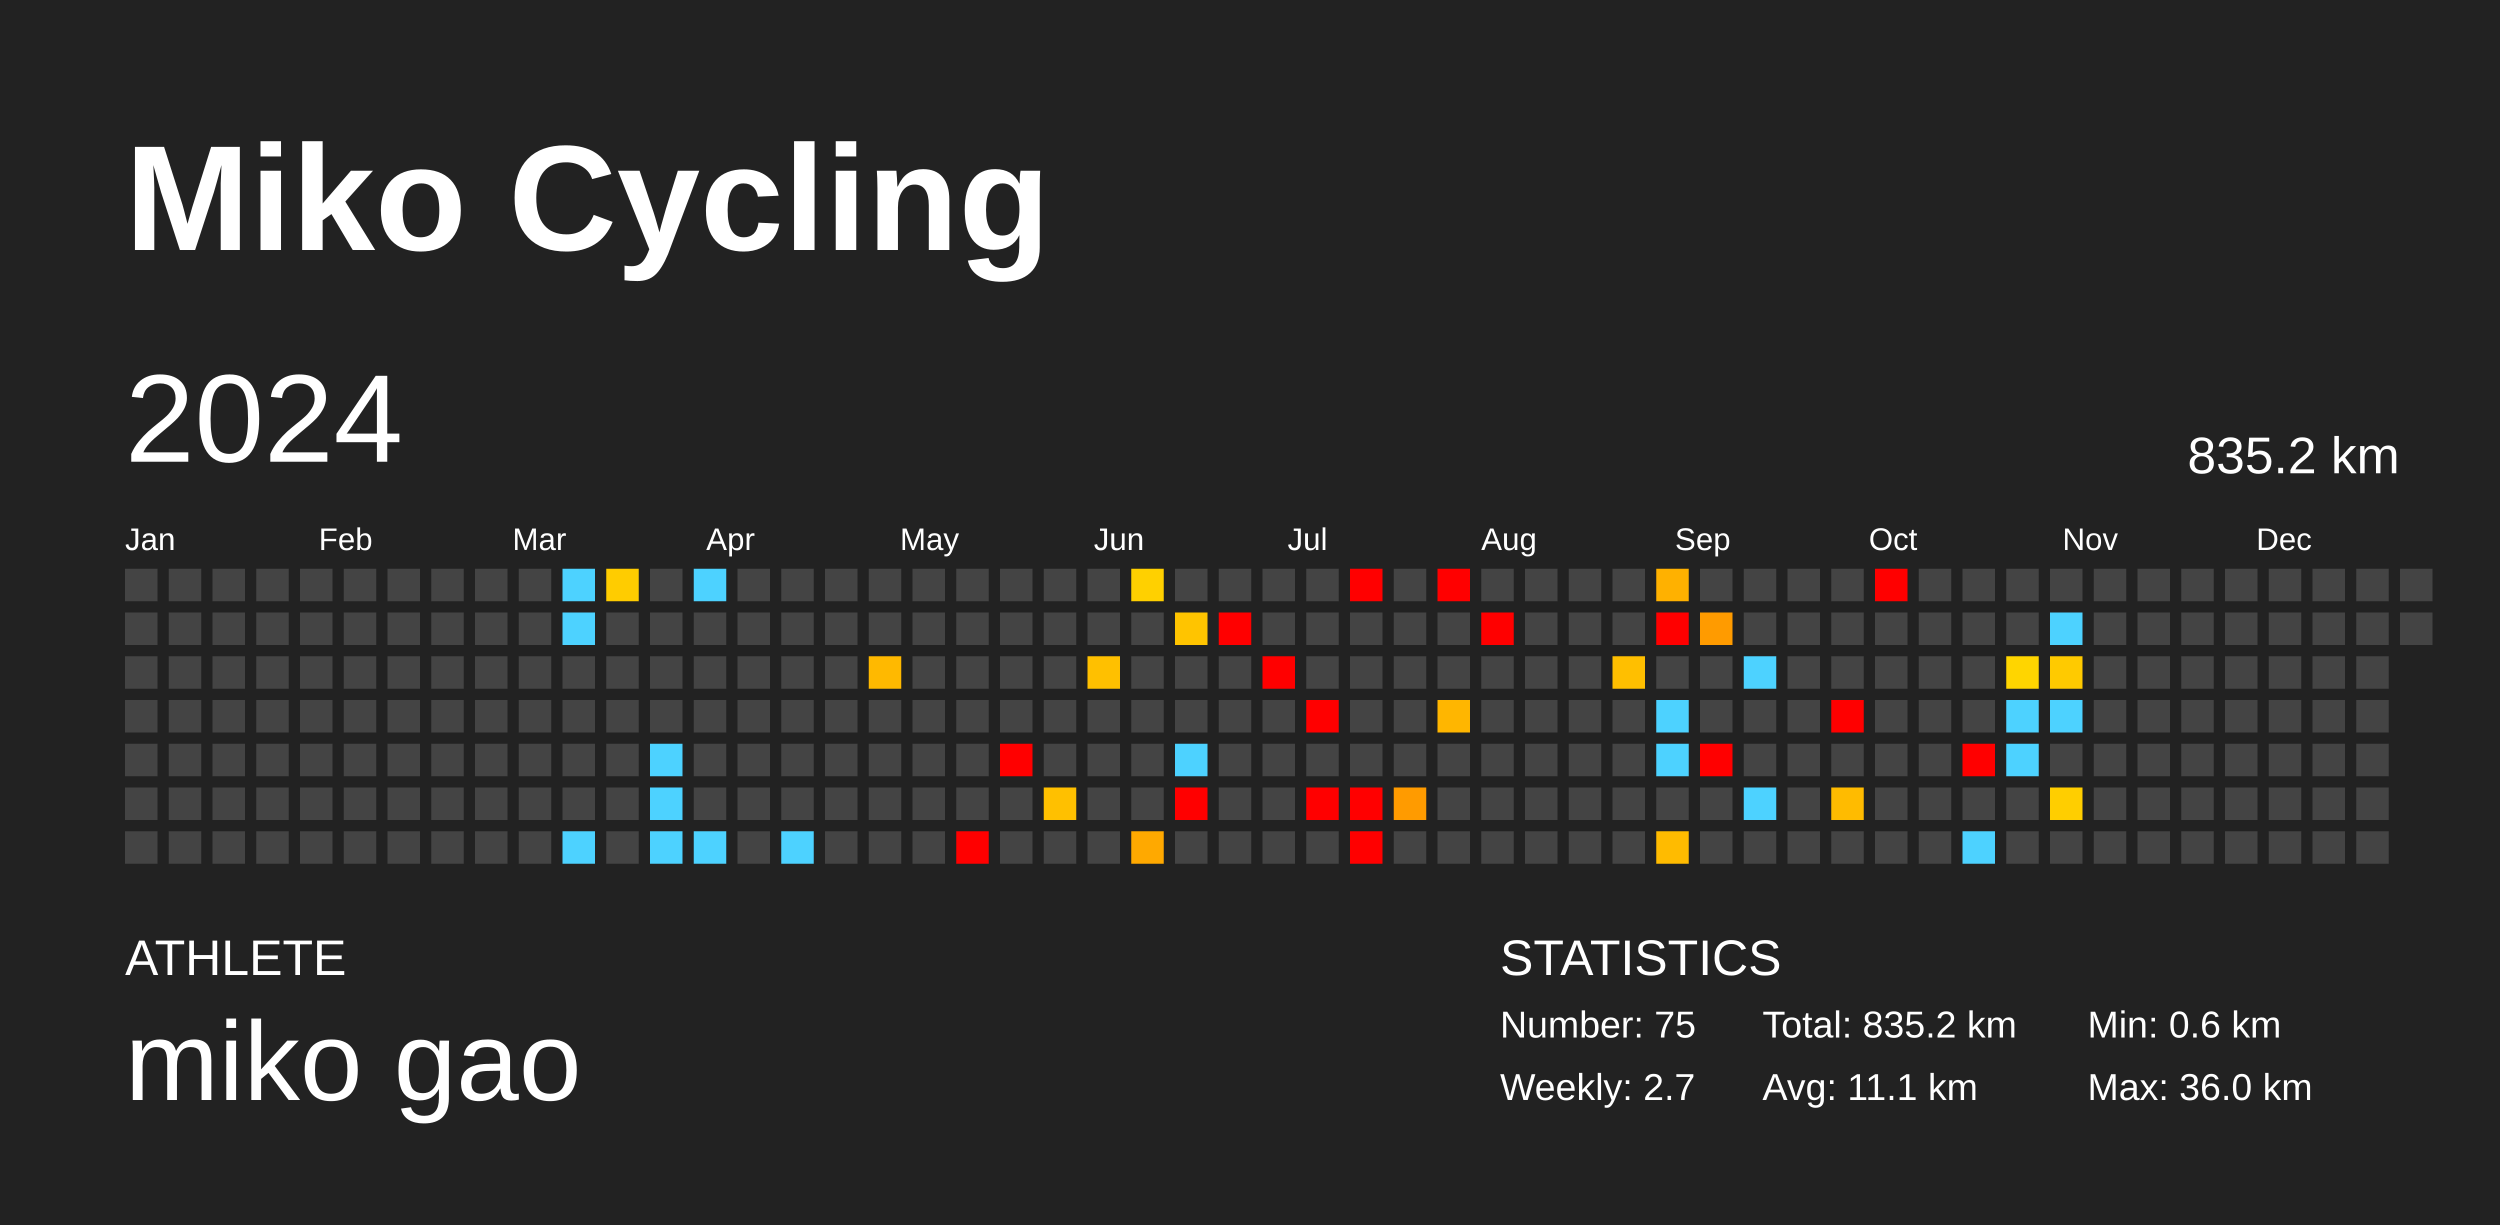
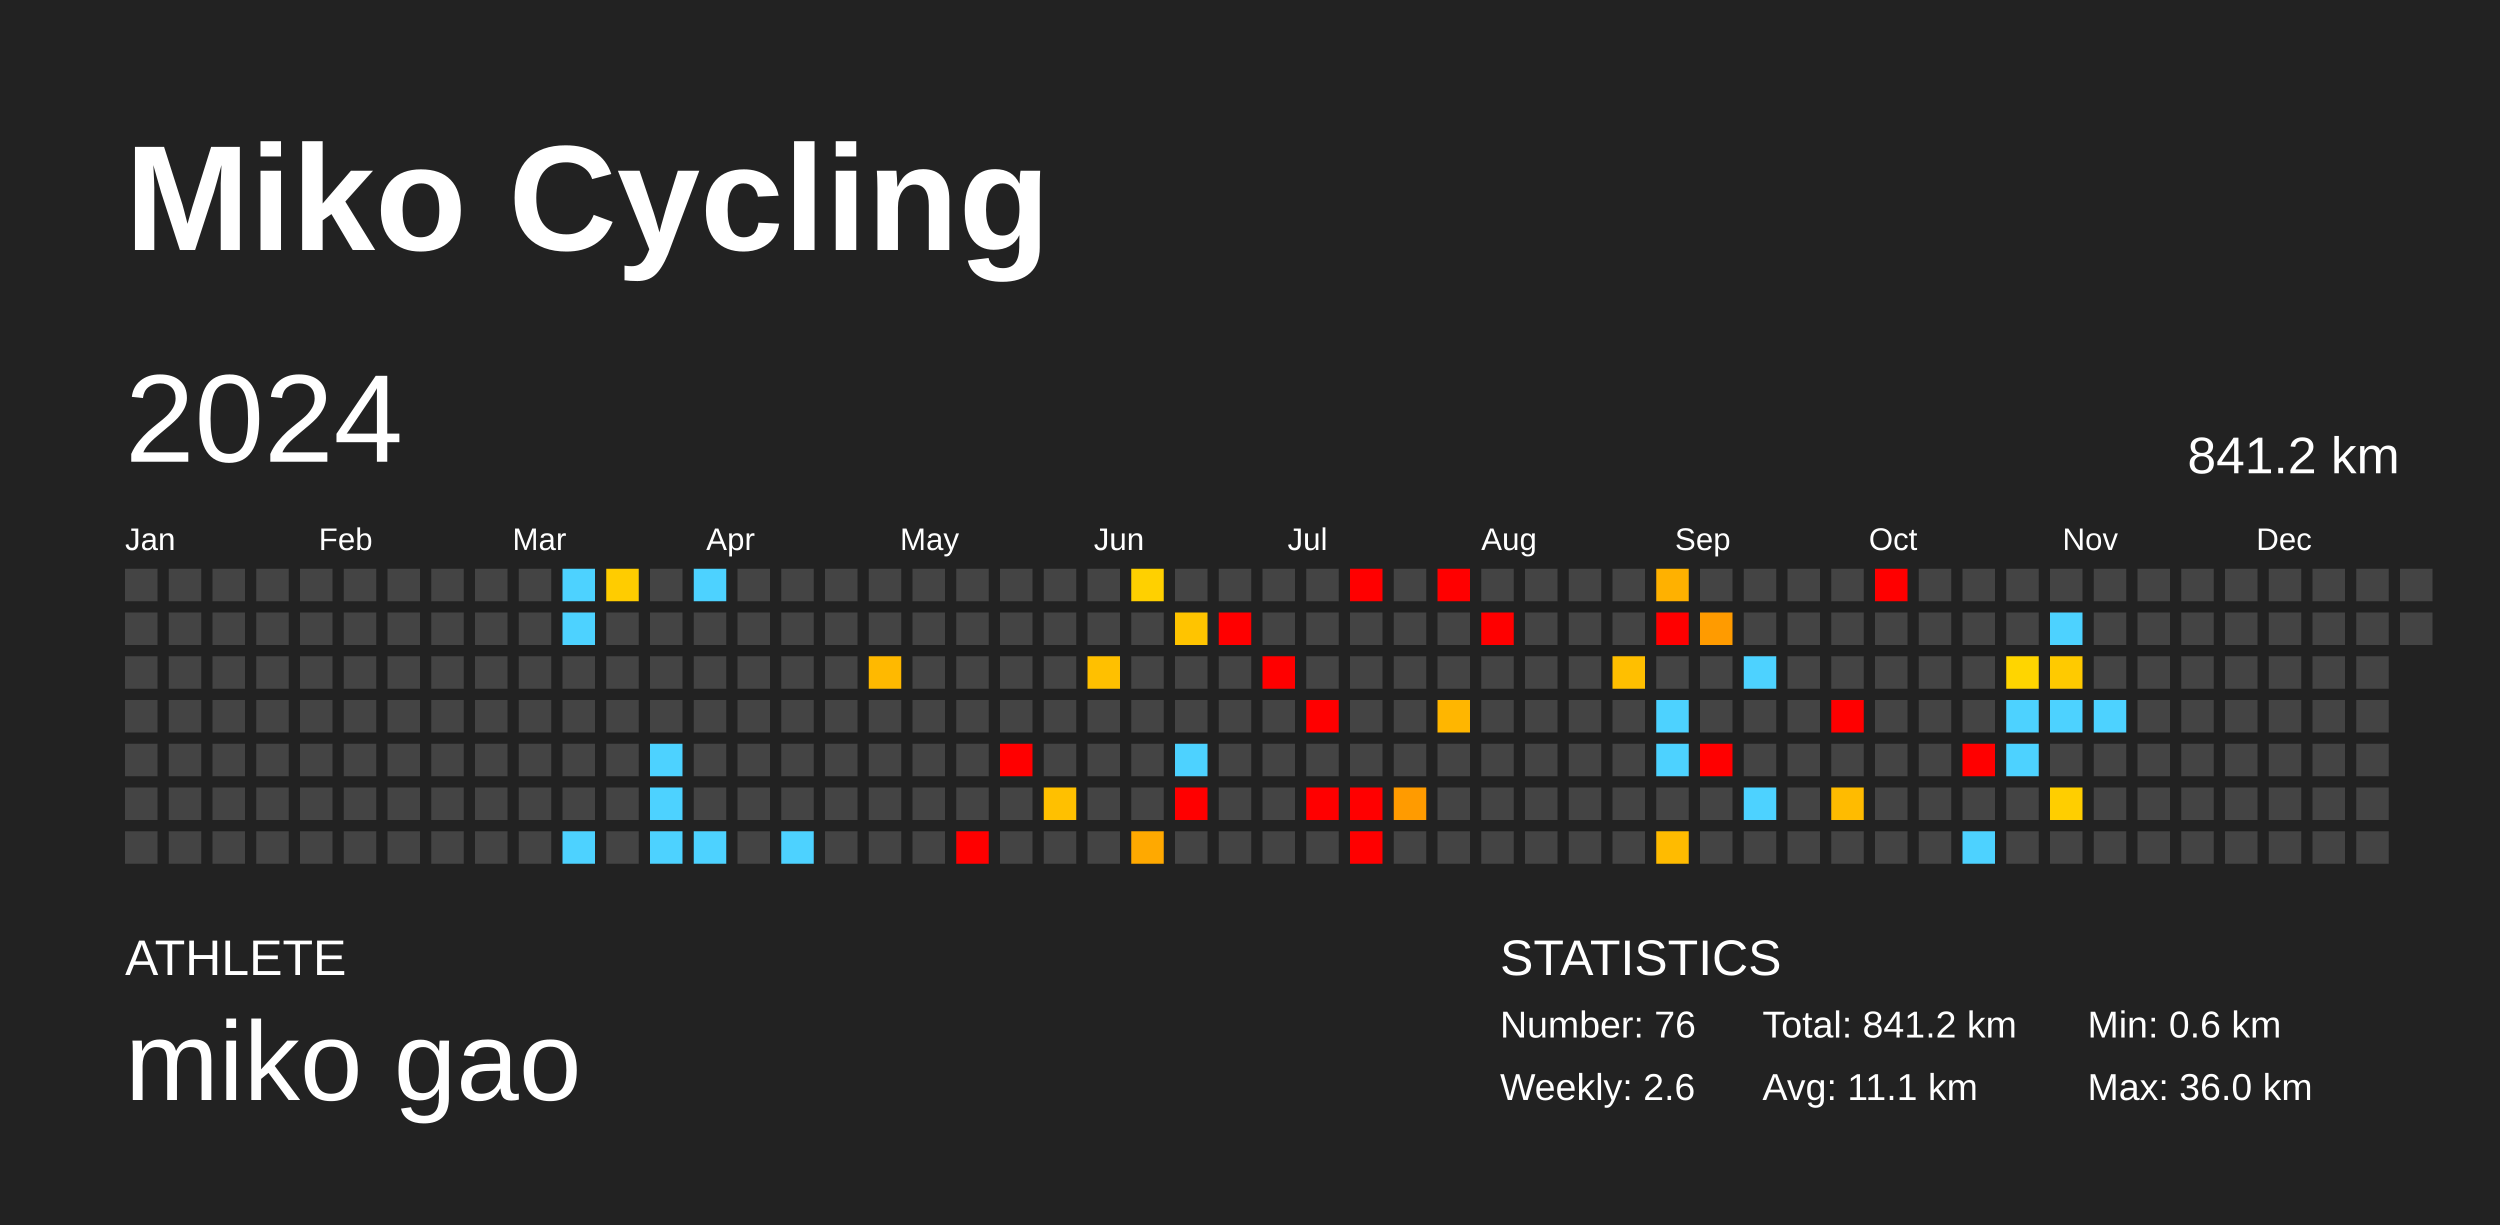
<svg xmlns="http://www.w3.org/2000/svg" baseProfile="full" height="98mm" version="1.1" viewBox="0,0,200,98" width="200mm">
  <defs />
  <rect fill="#222222" height="98" width="200" x="0" y="0" />
  <text fill="#FFFFFF" style="font-size:12px; font-family:Arial; font-weight:bold;" x="10" y="20">Miko Cycling</text>
  <text fill="#FFFFFF" style="font-size:4px; font-family:Arial" x="10" y="78">ATHLETE</text>
  <text fill="#FFFFFF" style="font-size:9px; font-family:Arial" x="10" y="88">miko gao</text>
  <text fill="#FFFFFF" style="font-size:4px; font-family:Arial" x="120" y="78">STATISTICS</text>
-   <text fill="#FFFFFF" style="font-size:3px; font-family:Arial" x="120" y="83">Number: 75</text>
-   <text fill="#FFFFFF" style="font-size:3px; font-family:Arial" x="120" y="88">Weekly: 2.7</text>
-   <text fill="#FFFFFF" style="font-size:3px; font-family:Arial" x="141" y="83">Total: 835.2 km</text>
+   <text fill="#FFFFFF" style="font-size:3px; font-family:Arial" x="120" y="83">Number: 76</text>
+   <text fill="#FFFFFF" style="font-size:3px; font-family:Arial" x="120" y="88">Weekly: 2.6</text>
+   <text fill="#FFFFFF" style="font-size:3px; font-family:Arial" x="141" y="83">Total: 841.2 km</text>
  <text fill="#FFFFFF" style="font-size:3px; font-family:Arial" x="141" y="88">Avg: 11.1 km</text>
  <text fill="#FFFFFF" style="font-size:3px; font-family:Arial" x="167" y="83">Min: 0.6 km</text>
  <text fill="#FFFFFF" style="font-size:3px; font-family:Arial" x="167" y="88">Max: 36.0 km</text>
  <text dominant-baseline="hanging" fill="#FFFFFF" style="font-size:10.0px; font-family:Arial;" x="10" y="30">2024</text>
-   <text dominant-baseline="hanging" fill="#FFFFFF" style="font-size:4.125px; font-family:Arial;" x="175" y="35">835.2 km</text>
+   <text dominant-baseline="hanging" fill="#FFFFFF" style="font-size:4.125px; font-family:Arial;" x="175" y="35">841.2 km</text>
  <text fill="#FFFFFF" style="font-size:2.5px; font-family:Arial" x="10.0" y="44">Jan</text>
  <text fill="#FFFFFF" style="font-size:2.5px; font-family:Arial" x="25.5" y="44">Feb</text>
  <text fill="#FFFFFF" style="font-size:2.5px; font-family:Arial" x="41.0" y="44">Mar</text>
  <text fill="#FFFFFF" style="font-size:2.5px; font-family:Arial" x="56.5" y="44">Apr</text>
  <text fill="#FFFFFF" style="font-size:2.5px; font-family:Arial" x="72.0" y="44">May</text>
  <text fill="#FFFFFF" style="font-size:2.5px; font-family:Arial" x="87.5" y="44">Jun</text>
  <text fill="#FFFFFF" style="font-size:2.5px; font-family:Arial" x="103.0" y="44">Jul</text>
  <text fill="#FFFFFF" style="font-size:2.5px; font-family:Arial" x="118.5" y="44">Aug</text>
  <text fill="#FFFFFF" style="font-size:2.5px; font-family:Arial" x="134.0" y="44">Sep</text>
  <text fill="#FFFFFF" style="font-size:2.5px; font-family:Arial" x="149.5" y="44">Oct</text>
  <text fill="#FFFFFF" style="font-size:2.5px; font-family:Arial" x="165.0" y="44">Nov</text>
  <text fill="#FFFFFF" style="font-size:2.5px; font-family:Arial" x="180.5" y="44">Dec</text>
  <rect fill="#444444" height="2.6" width="2.6" x="10.0" y="45.5" />
  <rect fill="#444444" height="2.6" width="2.6" x="10.0" y="49.0" />
  <rect fill="#444444" height="2.6" width="2.6" x="10.0" y="52.5" />
  <rect fill="#444444" height="2.6" width="2.6" x="10.0" y="56.0" />
  <rect fill="#444444" height="2.6" width="2.6" x="10.0" y="59.5" />
  <rect fill="#444444" height="2.6" width="2.6" x="10.0" y="63.0" />
  <rect fill="#444444" height="2.6" width="2.6" x="10.0" y="66.5" />
  <rect fill="#444444" height="2.6" width="2.6" x="13.5" y="45.5" />
  <rect fill="#444444" height="2.6" width="2.6" x="13.5" y="49.0" />
  <rect fill="#444444" height="2.6" width="2.6" x="13.5" y="52.5" />
  <rect fill="#444444" height="2.6" width="2.6" x="13.5" y="56.0" />
  <rect fill="#444444" height="2.6" width="2.6" x="13.5" y="59.5" />
  <rect fill="#444444" height="2.6" width="2.6" x="13.5" y="63.0" />
  <rect fill="#444444" height="2.6" width="2.6" x="13.5" y="66.5" />
  <rect fill="#444444" height="2.6" width="2.6" x="17.0" y="45.5" />
  <rect fill="#444444" height="2.6" width="2.6" x="17.0" y="49.0" />
  <rect fill="#444444" height="2.6" width="2.6" x="17.0" y="52.5" />
  <rect fill="#444444" height="2.6" width="2.6" x="17.0" y="56.0" />
  <rect fill="#444444" height="2.6" width="2.6" x="17.0" y="59.5" />
  <rect fill="#444444" height="2.6" width="2.6" x="17.0" y="63.0" />
  <rect fill="#444444" height="2.6" width="2.6" x="17.0" y="66.5" />
  <rect fill="#444444" height="2.6" width="2.6" x="20.5" y="45.5" />
  <rect fill="#444444" height="2.6" width="2.6" x="20.5" y="49.0" />
  <rect fill="#444444" height="2.6" width="2.6" x="20.5" y="52.5" />
  <rect fill="#444444" height="2.6" width="2.6" x="20.5" y="56.0" />
  <rect fill="#444444" height="2.6" width="2.6" x="20.5" y="59.5" />
  <rect fill="#444444" height="2.6" width="2.6" x="20.5" y="63.0" />
  <rect fill="#444444" height="2.6" width="2.6" x="20.5" y="66.5" />
  <rect fill="#444444" height="2.6" width="2.6" x="24.0" y="45.5" />
  <rect fill="#444444" height="2.6" width="2.6" x="24.0" y="49.0" />
  <rect fill="#444444" height="2.6" width="2.6" x="24.0" y="52.5" />
  <rect fill="#444444" height="2.6" width="2.6" x="24.0" y="56.0" />
  <rect fill="#444444" height="2.6" width="2.6" x="24.0" y="59.5" />
  <rect fill="#444444" height="2.6" width="2.6" x="24.0" y="63.0" />
  <rect fill="#444444" height="2.6" width="2.6" x="24.0" y="66.5" />
  <rect fill="#444444" height="2.6" width="2.6" x="27.5" y="45.5" />
  <rect fill="#444444" height="2.6" width="2.6" x="27.5" y="49.0" />
  <rect fill="#444444" height="2.6" width="2.6" x="27.5" y="52.5" />
  <rect fill="#444444" height="2.6" width="2.6" x="27.5" y="56.0" />
  <rect fill="#444444" height="2.6" width="2.6" x="27.5" y="59.5" />
  <rect fill="#444444" height="2.6" width="2.6" x="27.5" y="63.0" />
  <rect fill="#444444" height="2.6" width="2.6" x="27.5" y="66.5" />
  <rect fill="#444444" height="2.6" width="2.6" x="31.0" y="45.5" />
  <rect fill="#444444" height="2.6" width="2.6" x="31.0" y="49.0" />
  <rect fill="#444444" height="2.6" width="2.6" x="31.0" y="52.5" />
  <rect fill="#444444" height="2.6" width="2.6" x="31.0" y="56.0" />
  <rect fill="#444444" height="2.6" width="2.6" x="31.0" y="59.5" />
  <rect fill="#444444" height="2.6" width="2.6" x="31.0" y="63.0" />
  <rect fill="#444444" height="2.6" width="2.6" x="31.0" y="66.5" />
  <rect fill="#444444" height="2.6" width="2.6" x="34.5" y="45.5" />
  <rect fill="#444444" height="2.6" width="2.6" x="34.5" y="49.0" />
  <rect fill="#444444" height="2.6" width="2.6" x="34.5" y="52.5" />
  <rect fill="#444444" height="2.6" width="2.6" x="34.5" y="56.0" />
  <rect fill="#444444" height="2.6" width="2.6" x="34.5" y="59.5" />
  <rect fill="#444444" height="2.6" width="2.6" x="34.5" y="63.0" />
  <rect fill="#444444" height="2.6" width="2.6" x="34.5" y="66.5" />
  <rect fill="#444444" height="2.6" width="2.6" x="38.0" y="45.5" />
  <rect fill="#444444" height="2.6" width="2.6" x="38.0" y="49.0" />
  <rect fill="#444444" height="2.6" width="2.6" x="38.0" y="52.5" />
  <rect fill="#444444" height="2.6" width="2.6" x="38.0" y="56.0" />
  <rect fill="#444444" height="2.6" width="2.6" x="38.0" y="59.5" />
  <rect fill="#444444" height="2.6" width="2.6" x="38.0" y="63.0" />
  <rect fill="#444444" height="2.6" width="2.6" x="38.0" y="66.5" />
  <rect fill="#444444" height="2.6" width="2.6" x="41.5" y="45.5" />
  <rect fill="#444444" height="2.6" width="2.6" x="41.5" y="49.0" />
  <rect fill="#444444" height="2.6" width="2.6" x="41.5" y="52.5" />
  <rect fill="#444444" height="2.6" width="2.6" x="41.5" y="56.0" />
  <rect fill="#444444" height="2.6" width="2.6" x="41.5" y="59.5" />
  <rect fill="#444444" height="2.6" width="2.6" x="41.5" y="63.0" />
  <rect fill="#444444" height="2.6" width="2.6" x="41.5" y="66.5" />
  <rect fill="#4dd2ff" height="2.6" width="2.6" x="45.0" y="45.5" />
  <rect fill="#4dd2ff" height="2.6" width="2.6" x="45.0" y="49.0" />
  <rect fill="#444444" height="2.6" width="2.6" x="45.0" y="52.5" />
  <rect fill="#444444" height="2.6" width="2.6" x="45.0" y="56.0" />
  <rect fill="#444444" height="2.6" width="2.6" x="45.0" y="59.5" />
  <rect fill="#444444" height="2.6" width="2.6" x="45.0" y="63.0" />
  <rect fill="#4dd2ff" height="2.6" width="2.6" x="45.0" y="66.5" />
  <rect fill="#ffcc00" height="2.6" width="2.6" x="48.5" y="45.5" />
  <rect fill="#444444" height="2.6" width="2.6" x="48.5" y="49.0" />
  <rect fill="#444444" height="2.6" width="2.6" x="48.5" y="52.5" />
  <rect fill="#444444" height="2.6" width="2.6" x="48.5" y="56.0" />
  <rect fill="#444444" height="2.6" width="2.6" x="48.5" y="59.5" />
  <rect fill="#444444" height="2.6" width="2.6" x="48.5" y="63.0" />
  <rect fill="#444444" height="2.6" width="2.6" x="48.5" y="66.5" />
  <rect fill="#444444" height="2.6" width="2.6" x="52.0" y="45.5" />
  <rect fill="#444444" height="2.6" width="2.6" x="52.0" y="49.0" />
  <rect fill="#444444" height="2.6" width="2.6" x="52.0" y="52.5" />
  <rect fill="#444444" height="2.6" width="2.6" x="52.0" y="56.0" />
  <rect fill="#4dd2ff" height="2.6" width="2.6" x="52.0" y="59.5" />
  <rect fill="#4dd2ff" height="2.6" width="2.6" x="52.0" y="63.0" />
  <rect fill="#4dd2ff" height="2.6" width="2.6" x="52.0" y="66.5" />
  <rect fill="#4dd2ff" height="2.6" width="2.6" x="55.5" y="45.5" />
  <rect fill="#444444" height="2.6" width="2.6" x="55.5" y="49.0" />
  <rect fill="#444444" height="2.6" width="2.6" x="55.5" y="52.5" />
  <rect fill="#444444" height="2.6" width="2.6" x="55.5" y="56.0" />
  <rect fill="#444444" height="2.6" width="2.6" x="55.5" y="59.5" />
  <rect fill="#444444" height="2.6" width="2.6" x="55.5" y="63.0" />
  <rect fill="#4dd2ff" height="2.6" width="2.6" x="55.5" y="66.5" />
  <rect fill="#444444" height="2.6" width="2.6" x="59.0" y="45.5" />
  <rect fill="#444444" height="2.6" width="2.6" x="59.0" y="49.0" />
  <rect fill="#444444" height="2.6" width="2.6" x="59.0" y="52.5" />
  <rect fill="#444444" height="2.6" width="2.6" x="59.0" y="56.0" />
  <rect fill="#444444" height="2.6" width="2.6" x="59.0" y="59.5" />
  <rect fill="#444444" height="2.6" width="2.6" x="59.0" y="63.0" />
  <rect fill="#444444" height="2.6" width="2.6" x="59.0" y="66.5" />
  <rect fill="#444444" height="2.6" width="2.6" x="62.5" y="45.5" />
  <rect fill="#444444" height="2.6" width="2.6" x="62.5" y="49.0" />
  <rect fill="#444444" height="2.6" width="2.6" x="62.5" y="52.5" />
  <rect fill="#444444" height="2.6" width="2.6" x="62.5" y="56.0" />
  <rect fill="#444444" height="2.6" width="2.6" x="62.5" y="59.5" />
  <rect fill="#444444" height="2.6" width="2.6" x="62.5" y="63.0" />
  <rect fill="#4dd2ff" height="2.6" width="2.6" x="62.5" y="66.5" />
  <rect fill="#444444" height="2.6" width="2.6" x="66.0" y="45.5" />
  <rect fill="#444444" height="2.6" width="2.6" x="66.0" y="49.0" />
  <rect fill="#444444" height="2.6" width="2.6" x="66.0" y="52.5" />
  <rect fill="#444444" height="2.6" width="2.6" x="66.0" y="56.0" />
  <rect fill="#444444" height="2.6" width="2.6" x="66.0" y="59.5" />
  <rect fill="#444444" height="2.6" width="2.6" x="66.0" y="63.0" />
  <rect fill="#444444" height="2.6" width="2.6" x="66.0" y="66.5" />
  <rect fill="#444444" height="2.6" width="2.6" x="69.5" y="45.5" />
  <rect fill="#444444" height="2.6" width="2.6" x="69.5" y="49.0" />
  <rect fill="#ffb900" height="2.6" width="2.6" x="69.5" y="52.5" />
  <rect fill="#444444" height="2.6" width="2.6" x="69.5" y="56.0" />
  <rect fill="#444444" height="2.6" width="2.6" x="69.5" y="59.5" />
  <rect fill="#444444" height="2.6" width="2.6" x="69.5" y="63.0" />
  <rect fill="#444444" height="2.6" width="2.6" x="69.5" y="66.5" />
  <rect fill="#444444" height="2.6" width="2.6" x="73.0" y="45.5" />
  <rect fill="#444444" height="2.6" width="2.6" x="73.0" y="49.0" />
  <rect fill="#444444" height="2.6" width="2.6" x="73.0" y="52.5" />
  <rect fill="#444444" height="2.6" width="2.6" x="73.0" y="56.0" />
  <rect fill="#444444" height="2.6" width="2.6" x="73.0" y="59.5" />
  <rect fill="#444444" height="2.6" width="2.6" x="73.0" y="63.0" />
  <rect fill="#444444" height="2.6" width="2.6" x="73.0" y="66.5" />
  <rect fill="#444444" height="2.6" width="2.6" x="76.5" y="45.5" />
  <rect fill="#444444" height="2.6" width="2.6" x="76.5" y="49.0" />
  <rect fill="#444444" height="2.6" width="2.6" x="76.5" y="52.5" />
  <rect fill="#444444" height="2.6" width="2.6" x="76.5" y="56.0" />
  <rect fill="#444444" height="2.6" width="2.6" x="76.5" y="59.5" />
  <rect fill="#444444" height="2.6" width="2.6" x="76.5" y="63.0" />
  <rect fill="red" height="2.6" width="2.6" x="76.5" y="66.5" />
  <rect fill="#444444" height="2.6" width="2.6" x="80.0" y="45.5" />
  <rect fill="#444444" height="2.6" width="2.6" x="80.0" y="49.0" />
  <rect fill="#444444" height="2.6" width="2.6" x="80.0" y="52.5" />
  <rect fill="#444444" height="2.6" width="2.6" x="80.0" y="56.0" />
  <rect fill="red" height="2.6" width="2.6" x="80.0" y="59.5" />
  <rect fill="#444444" height="2.6" width="2.6" x="80.0" y="63.0" />
  <rect fill="#444444" height="2.6" width="2.6" x="80.0" y="66.5" />
  <rect fill="#444444" height="2.6" width="2.6" x="83.5" y="45.5" />
  <rect fill="#444444" height="2.6" width="2.6" x="83.5" y="49.0" />
  <rect fill="#444444" height="2.6" width="2.6" x="83.5" y="52.5" />
  <rect fill="#444444" height="2.6" width="2.6" x="83.5" y="56.0" />
  <rect fill="#444444" height="2.6" width="2.6" x="83.5" y="59.5" />
  <rect fill="#ffc000" height="2.6" width="2.6" x="83.5" y="63.0" />
  <rect fill="#444444" height="2.6" width="2.6" x="83.5" y="66.5" />
  <rect fill="#444444" height="2.6" width="2.6" x="87.0" y="45.5" />
  <rect fill="#444444" height="2.6" width="2.6" x="87.0" y="49.0" />
  <rect fill="#ffc000" height="2.6" width="2.6" x="87.0" y="52.5" />
  <rect fill="#444444" height="2.6" width="2.6" x="87.0" y="56.0" />
  <rect fill="#444444" height="2.6" width="2.6" x="87.0" y="59.5" />
  <rect fill="#444444" height="2.6" width="2.6" x="87.0" y="63.0" />
  <rect fill="#444444" height="2.6" width="2.6" x="87.0" y="66.5" />
  <rect fill="#ffd000" height="2.6" width="2.6" x="90.5" y="45.5" />
  <rect fill="#444444" height="2.6" width="2.6" x="90.5" y="49.0" />
  <rect fill="#444444" height="2.6" width="2.6" x="90.5" y="52.5" />
  <rect fill="#444444" height="2.6" width="2.6" x="90.5" y="56.0" />
  <rect fill="#444444" height="2.6" width="2.6" x="90.5" y="59.5" />
  <rect fill="#444444" height="2.6" width="2.6" x="90.5" y="63.0" />
  <rect fill="#ffa900" height="2.6" width="2.6" x="90.5" y="66.5" />
  <rect fill="#444444" height="2.6" width="2.6" x="94.0" y="45.5" />
  <rect fill="#ffc400" height="2.6" width="2.6" x="94.0" y="49.0" />
  <rect fill="#444444" height="2.6" width="2.6" x="94.0" y="52.5" />
  <rect fill="#444444" height="2.6" width="2.6" x="94.0" y="56.0" />
  <rect fill="#4dd2ff" height="2.6" width="2.6" x="94.0" y="59.5" />
  <rect fill="red" height="2.6" width="2.6" x="94.0" y="63.0" />
  <rect fill="#444444" height="2.6" width="2.6" x="94.0" y="66.5" />
  <rect fill="#444444" height="2.6" width="2.6" x="97.5" y="45.5" />
  <rect fill="red" height="2.6" width="2.6" x="97.5" y="49.0" />
  <rect fill="#444444" height="2.6" width="2.6" x="97.5" y="52.5" />
  <rect fill="#444444" height="2.6" width="2.6" x="97.5" y="56.0" />
  <rect fill="#444444" height="2.6" width="2.6" x="97.5" y="59.5" />
  <rect fill="#444444" height="2.6" width="2.6" x="97.5" y="63.0" />
  <rect fill="#444444" height="2.6" width="2.6" x="97.5" y="66.5" />
  <rect fill="#444444" height="2.6" width="2.6" x="101.0" y="45.5" />
  <rect fill="#444444" height="2.6" width="2.6" x="101.0" y="49.0" />
  <rect fill="red" height="2.6" width="2.6" x="101.0" y="52.5" />
  <rect fill="#444444" height="2.6" width="2.6" x="101.0" y="56.0" />
  <rect fill="#444444" height="2.6" width="2.6" x="101.0" y="59.5" />
  <rect fill="#444444" height="2.6" width="2.6" x="101.0" y="63.0" />
  <rect fill="#444444" height="2.6" width="2.6" x="101.0" y="66.5" />
  <rect fill="#444444" height="2.6" width="2.6" x="104.5" y="45.5" />
  <rect fill="#444444" height="2.6" width="2.6" x="104.5" y="49.0" />
  <rect fill="#444444" height="2.6" width="2.6" x="104.5" y="52.5" />
  <rect fill="red" height="2.6" width="2.6" x="104.5" y="56.0" />
  <rect fill="#444444" height="2.6" width="2.6" x="104.5" y="59.5" />
  <rect fill="red" height="2.6" width="2.6" x="104.5" y="63.0" />
  <rect fill="#444444" height="2.6" width="2.6" x="104.5" y="66.5" />
  <rect fill="red" height="2.6" width="2.6" x="108.0" y="45.5" />
  <rect fill="#444444" height="2.6" width="2.6" x="108.0" y="49.0" />
  <rect fill="#444444" height="2.6" width="2.6" x="108.0" y="52.5" />
  <rect fill="#444444" height="2.6" width="2.6" x="108.0" y="56.0" />
  <rect fill="#444444" height="2.6" width="2.6" x="108.0" y="59.5" />
  <rect fill="red" height="2.6" width="2.6" x="108.0" y="63.0" />
  <rect fill="red" height="2.6" width="2.6" x="108.0" y="66.5" />
  <rect fill="#444444" height="2.6" width="2.6" x="111.5" y="45.5" />
  <rect fill="#444444" height="2.6" width="2.6" x="111.5" y="49.0" />
  <rect fill="#444444" height="2.6" width="2.6" x="111.5" y="52.5" />
  <rect fill="#444444" height="2.6" width="2.6" x="111.5" y="56.0" />
  <rect fill="#444444" height="2.6" width="2.6" x="111.5" y="59.5" />
  <rect fill="#ff9b00" height="2.6" width="2.6" x="111.5" y="63.0" />
  <rect fill="#444444" height="2.6" width="2.6" x="111.5" y="66.5" />
  <rect fill="red" height="2.6" width="2.6" x="115.0" y="45.5" />
  <rect fill="#444444" height="2.6" width="2.6" x="115.0" y="49.0" />
  <rect fill="#444444" height="2.6" width="2.6" x="115.0" y="52.5" />
  <rect fill="#ffb600" height="2.6" width="2.6" x="115.0" y="56.0" />
  <rect fill="#444444" height="2.6" width="2.6" x="115.0" y="59.5" />
  <rect fill="#444444" height="2.6" width="2.6" x="115.0" y="63.0" />
  <rect fill="#444444" height="2.6" width="2.6" x="115.0" y="66.5" />
  <rect fill="#444444" height="2.6" width="2.6" x="118.5" y="45.5" />
  <rect fill="red" height="2.6" width="2.6" x="118.5" y="49.0" />
  <rect fill="#444444" height="2.6" width="2.6" x="118.5" y="52.5" />
  <rect fill="#444444" height="2.6" width="2.6" x="118.5" y="56.0" />
  <rect fill="#444444" height="2.6" width="2.6" x="118.5" y="59.5" />
  <rect fill="#444444" height="2.6" width="2.6" x="118.5" y="63.0" />
  <rect fill="#444444" height="2.6" width="2.6" x="118.5" y="66.5" />
  <rect fill="#444444" height="2.6" width="2.6" x="122.0" y="45.5" />
  <rect fill="#444444" height="2.6" width="2.6" x="122.0" y="49.0" />
  <rect fill="#444444" height="2.6" width="2.6" x="122.0" y="52.5" />
  <rect fill="#444444" height="2.6" width="2.6" x="122.0" y="56.0" />
  <rect fill="#444444" height="2.6" width="2.6" x="122.0" y="59.5" />
  <rect fill="#444444" height="2.6" width="2.6" x="122.0" y="63.0" />
  <rect fill="#444444" height="2.6" width="2.6" x="122.0" y="66.5" />
  <rect fill="#444444" height="2.6" width="2.6" x="125.5" y="45.5" />
  <rect fill="#444444" height="2.6" width="2.6" x="125.5" y="49.0" />
  <rect fill="#444444" height="2.6" width="2.6" x="125.5" y="52.5" />
  <rect fill="#444444" height="2.6" width="2.6" x="125.5" y="56.0" />
  <rect fill="#444444" height="2.6" width="2.6" x="125.5" y="59.5" />
  <rect fill="#444444" height="2.6" width="2.6" x="125.5" y="63.0" />
  <rect fill="#444444" height="2.6" width="2.6" x="125.5" y="66.5" />
  <rect fill="#444444" height="2.6" width="2.6" x="129.0" y="45.5" />
  <rect fill="#444444" height="2.6" width="2.6" x="129.0" y="49.0" />
  <rect fill="#ffbf00" height="2.6" width="2.6" x="129.0" y="52.5" />
  <rect fill="#444444" height="2.6" width="2.6" x="129.0" y="56.0" />
  <rect fill="#444444" height="2.6" width="2.6" x="129.0" y="59.5" />
  <rect fill="#444444" height="2.6" width="2.6" x="129.0" y="63.0" />
  <rect fill="#444444" height="2.6" width="2.6" x="129.0" y="66.5" />
  <rect fill="#ffb100" height="2.6" width="2.6" x="132.5" y="45.5" />
  <rect fill="red" height="2.6" width="2.6" x="132.5" y="49.0" />
  <rect fill="#444444" height="2.6" width="2.6" x="132.5" y="52.5" />
  <rect fill="#4dd2ff" height="2.6" width="2.6" x="132.5" y="56.0" />
  <rect fill="#4dd2ff" height="2.6" width="2.6" x="132.5" y="59.5" />
  <rect fill="#444444" height="2.6" width="2.6" x="132.5" y="63.0" />
  <rect fill="#ffbb00" height="2.6" width="2.6" x="132.5" y="66.5" />
  <rect fill="#444444" height="2.6" width="2.6" x="136.0" y="45.5" />
  <rect fill="#ff9b00" height="2.6" width="2.6" x="136.0" y="49.0" />
  <rect fill="#444444" height="2.6" width="2.6" x="136.0" y="52.5" />
  <rect fill="#444444" height="2.6" width="2.6" x="136.0" y="56.0" />
  <rect fill="red" height="2.6" width="2.6" x="136.0" y="59.5" />
  <rect fill="#444444" height="2.6" width="2.6" x="136.0" y="63.0" />
  <rect fill="#444444" height="2.6" width="2.6" x="136.0" y="66.5" />
  <rect fill="#444444" height="2.6" width="2.6" x="139.5" y="45.5" />
  <rect fill="#444444" height="2.6" width="2.6" x="139.5" y="49.0" />
  <rect fill="#4dd2ff" height="2.6" width="2.6" x="139.5" y="52.5" />
  <rect fill="#444444" height="2.6" width="2.6" x="139.5" y="56.0" />
  <rect fill="#444444" height="2.6" width="2.6" x="139.5" y="59.5" />
  <rect fill="#4dd2ff" height="2.6" width="2.6" x="139.5" y="63.0" />
  <rect fill="#444444" height="2.6" width="2.6" x="139.5" y="66.5" />
  <rect fill="#444444" height="2.6" width="2.6" x="143.0" y="45.5" />
  <rect fill="#444444" height="2.6" width="2.6" x="143.0" y="49.0" />
  <rect fill="#444444" height="2.6" width="2.6" x="143.0" y="52.5" />
  <rect fill="#444444" height="2.6" width="2.6" x="143.0" y="56.0" />
  <rect fill="#444444" height="2.6" width="2.6" x="143.0" y="59.5" />
  <rect fill="#444444" height="2.6" width="2.6" x="143.0" y="63.0" />
  <rect fill="#444444" height="2.6" width="2.6" x="143.0" y="66.5" />
  <rect fill="#444444" height="2.6" width="2.6" x="146.5" y="45.5" />
  <rect fill="#444444" height="2.6" width="2.6" x="146.5" y="49.0" />
  <rect fill="#444444" height="2.6" width="2.6" x="146.5" y="52.5" />
  <rect fill="red" height="2.6" width="2.6" x="146.5" y="56.0" />
  <rect fill="#444444" height="2.6" width="2.6" x="146.5" y="59.5" />
  <rect fill="#ffbb00" height="2.6" width="2.6" x="146.5" y="63.0" />
  <rect fill="#444444" height="2.6" width="2.6" x="146.5" y="66.5" />
  <rect fill="red" height="2.6" width="2.6" x="150.0" y="45.5" />
  <rect fill="#444444" height="2.6" width="2.6" x="150.0" y="49.0" />
  <rect fill="#444444" height="2.6" width="2.6" x="150.0" y="52.5" />
  <rect fill="#444444" height="2.6" width="2.6" x="150.0" y="56.0" />
  <rect fill="#444444" height="2.6" width="2.6" x="150.0" y="59.5" />
  <rect fill="#444444" height="2.6" width="2.6" x="150.0" y="63.0" />
  <rect fill="#444444" height="2.6" width="2.6" x="150.0" y="66.5" />
  <rect fill="#444444" height="2.6" width="2.6" x="153.5" y="45.5" />
  <rect fill="#444444" height="2.6" width="2.6" x="153.5" y="49.0" />
  <rect fill="#444444" height="2.6" width="2.6" x="153.5" y="52.5" />
  <rect fill="#444444" height="2.6" width="2.6" x="153.5" y="56.0" />
  <rect fill="#444444" height="2.6" width="2.6" x="153.5" y="59.5" />
  <rect fill="#444444" height="2.6" width="2.6" x="153.5" y="63.0" />
  <rect fill="#444444" height="2.6" width="2.6" x="153.5" y="66.5" />
  <rect fill="#444444" height="2.6" width="2.6" x="157.0" y="45.5" />
  <rect fill="#444444" height="2.6" width="2.6" x="157.0" y="49.0" />
  <rect fill="#444444" height="2.6" width="2.6" x="157.0" y="52.5" />
  <rect fill="#444444" height="2.6" width="2.6" x="157.0" y="56.0" />
  <rect fill="red" height="2.6" width="2.6" x="157.0" y="59.5" />
  <rect fill="#444444" height="2.6" width="2.6" x="157.0" y="63.0" />
  <rect fill="#4dd2ff" height="2.6" width="2.6" x="157.0" y="66.5" />
  <rect fill="#444444" height="2.6" width="2.6" x="160.5" y="45.5" />
  <rect fill="#444444" height="2.6" width="2.6" x="160.5" y="49.0" />
  <rect fill="#ffd500" height="2.6" width="2.6" x="160.5" y="52.5" />
  <rect fill="#4dd2ff" height="2.6" width="2.6" x="160.5" y="56.0" />
  <rect fill="#4dd2ff" height="2.6" width="2.6" x="160.5" y="59.5" />
  <rect fill="#444444" height="2.6" width="2.6" x="160.5" y="63.0" />
  <rect fill="#444444" height="2.6" width="2.6" x="160.5" y="66.5" />
  <rect fill="#444444" height="2.6" width="2.6" x="164.0" y="45.5" />
  <rect fill="#4dd2ff" height="2.6" width="2.6" x="164.0" y="49.0" />
  <rect fill="#ffca00" height="2.6" width="2.6" x="164.0" y="52.5" />
  <rect fill="#4dd2ff" height="2.6" width="2.6" x="164.0" y="56.0" />
  <rect fill="#444444" height="2.6" width="2.6" x="164.0" y="59.5" />
  <rect fill="#ffce00" height="2.6" width="2.6" x="164.0" y="63.0" />
  <rect fill="#444444" height="2.6" width="2.6" x="164.0" y="66.5" />
  <rect fill="#444444" height="2.6" width="2.6" x="167.5" y="45.5" />
  <rect fill="#444444" height="2.6" width="2.6" x="167.5" y="49.0" />
  <rect fill="#444444" height="2.6" width="2.6" x="167.5" y="52.5" />
-   <rect fill="#444444" height="2.6" width="2.6" x="167.5" y="56.0" />
+   <rect fill="#4dd2ff" height="2.6" width="2.6" x="167.5" y="56.0" />
  <rect fill="#444444" height="2.6" width="2.6" x="167.5" y="59.5" />
  <rect fill="#444444" height="2.6" width="2.6" x="167.5" y="63.0" />
  <rect fill="#444444" height="2.6" width="2.6" x="167.5" y="66.5" />
  <rect fill="#444444" height="2.6" width="2.6" x="171.0" y="45.5" />
  <rect fill="#444444" height="2.6" width="2.6" x="171.0" y="49.0" />
  <rect fill="#444444" height="2.6" width="2.6" x="171.0" y="52.5" />
  <rect fill="#444444" height="2.6" width="2.6" x="171.0" y="56.0" />
  <rect fill="#444444" height="2.6" width="2.6" x="171.0" y="59.5" />
  <rect fill="#444444" height="2.6" width="2.6" x="171.0" y="63.0" />
  <rect fill="#444444" height="2.6" width="2.6" x="171.0" y="66.5" />
  <rect fill="#444444" height="2.6" width="2.6" x="174.5" y="45.5" />
  <rect fill="#444444" height="2.6" width="2.6" x="174.5" y="49.0" />
  <rect fill="#444444" height="2.6" width="2.6" x="174.5" y="52.5" />
  <rect fill="#444444" height="2.6" width="2.6" x="174.5" y="56.0" />
  <rect fill="#444444" height="2.6" width="2.6" x="174.5" y="59.5" />
  <rect fill="#444444" height="2.6" width="2.6" x="174.5" y="63.0" />
  <rect fill="#444444" height="2.6" width="2.6" x="174.5" y="66.5" />
  <rect fill="#444444" height="2.6" width="2.6" x="178.0" y="45.5" />
  <rect fill="#444444" height="2.6" width="2.6" x="178.0" y="49.0" />
  <rect fill="#444444" height="2.6" width="2.6" x="178.0" y="52.5" />
  <rect fill="#444444" height="2.6" width="2.6" x="178.0" y="56.0" />
  <rect fill="#444444" height="2.6" width="2.6" x="178.0" y="59.5" />
  <rect fill="#444444" height="2.6" width="2.6" x="178.0" y="63.0" />
  <rect fill="#444444" height="2.6" width="2.6" x="178.0" y="66.5" />
  <rect fill="#444444" height="2.6" width="2.6" x="181.5" y="45.5" />
  <rect fill="#444444" height="2.6" width="2.6" x="181.5" y="49.0" />
  <rect fill="#444444" height="2.6" width="2.6" x="181.5" y="52.5" />
  <rect fill="#444444" height="2.6" width="2.6" x="181.5" y="56.0" />
  <rect fill="#444444" height="2.6" width="2.6" x="181.5" y="59.5" />
  <rect fill="#444444" height="2.6" width="2.6" x="181.5" y="63.0" />
  <rect fill="#444444" height="2.6" width="2.6" x="181.5" y="66.5" />
  <rect fill="#444444" height="2.6" width="2.6" x="185.0" y="45.5" />
  <rect fill="#444444" height="2.6" width="2.6" x="185.0" y="49.0" />
  <rect fill="#444444" height="2.6" width="2.6" x="185.0" y="52.5" />
  <rect fill="#444444" height="2.6" width="2.6" x="185.0" y="56.0" />
  <rect fill="#444444" height="2.6" width="2.6" x="185.0" y="59.5" />
  <rect fill="#444444" height="2.6" width="2.6" x="185.0" y="63.0" />
  <rect fill="#444444" height="2.6" width="2.6" x="185.0" y="66.5" />
  <rect fill="#444444" height="2.6" width="2.6" x="188.5" y="45.5" />
  <rect fill="#444444" height="2.6" width="2.6" x="188.5" y="49.0" />
  <rect fill="#444444" height="2.6" width="2.6" x="188.5" y="52.5" />
  <rect fill="#444444" height="2.6" width="2.6" x="188.5" y="56.0" />
  <rect fill="#444444" height="2.6" width="2.6" x="188.5" y="59.5" />
  <rect fill="#444444" height="2.6" width="2.6" x="188.5" y="63.0" />
  <rect fill="#444444" height="2.6" width="2.6" x="188.5" y="66.5" />
  <rect fill="#444444" height="2.6" width="2.6" x="192.0" y="45.5" />
  <rect fill="#444444" height="2.6" width="2.6" x="192.0" y="49.0" />
</svg>
